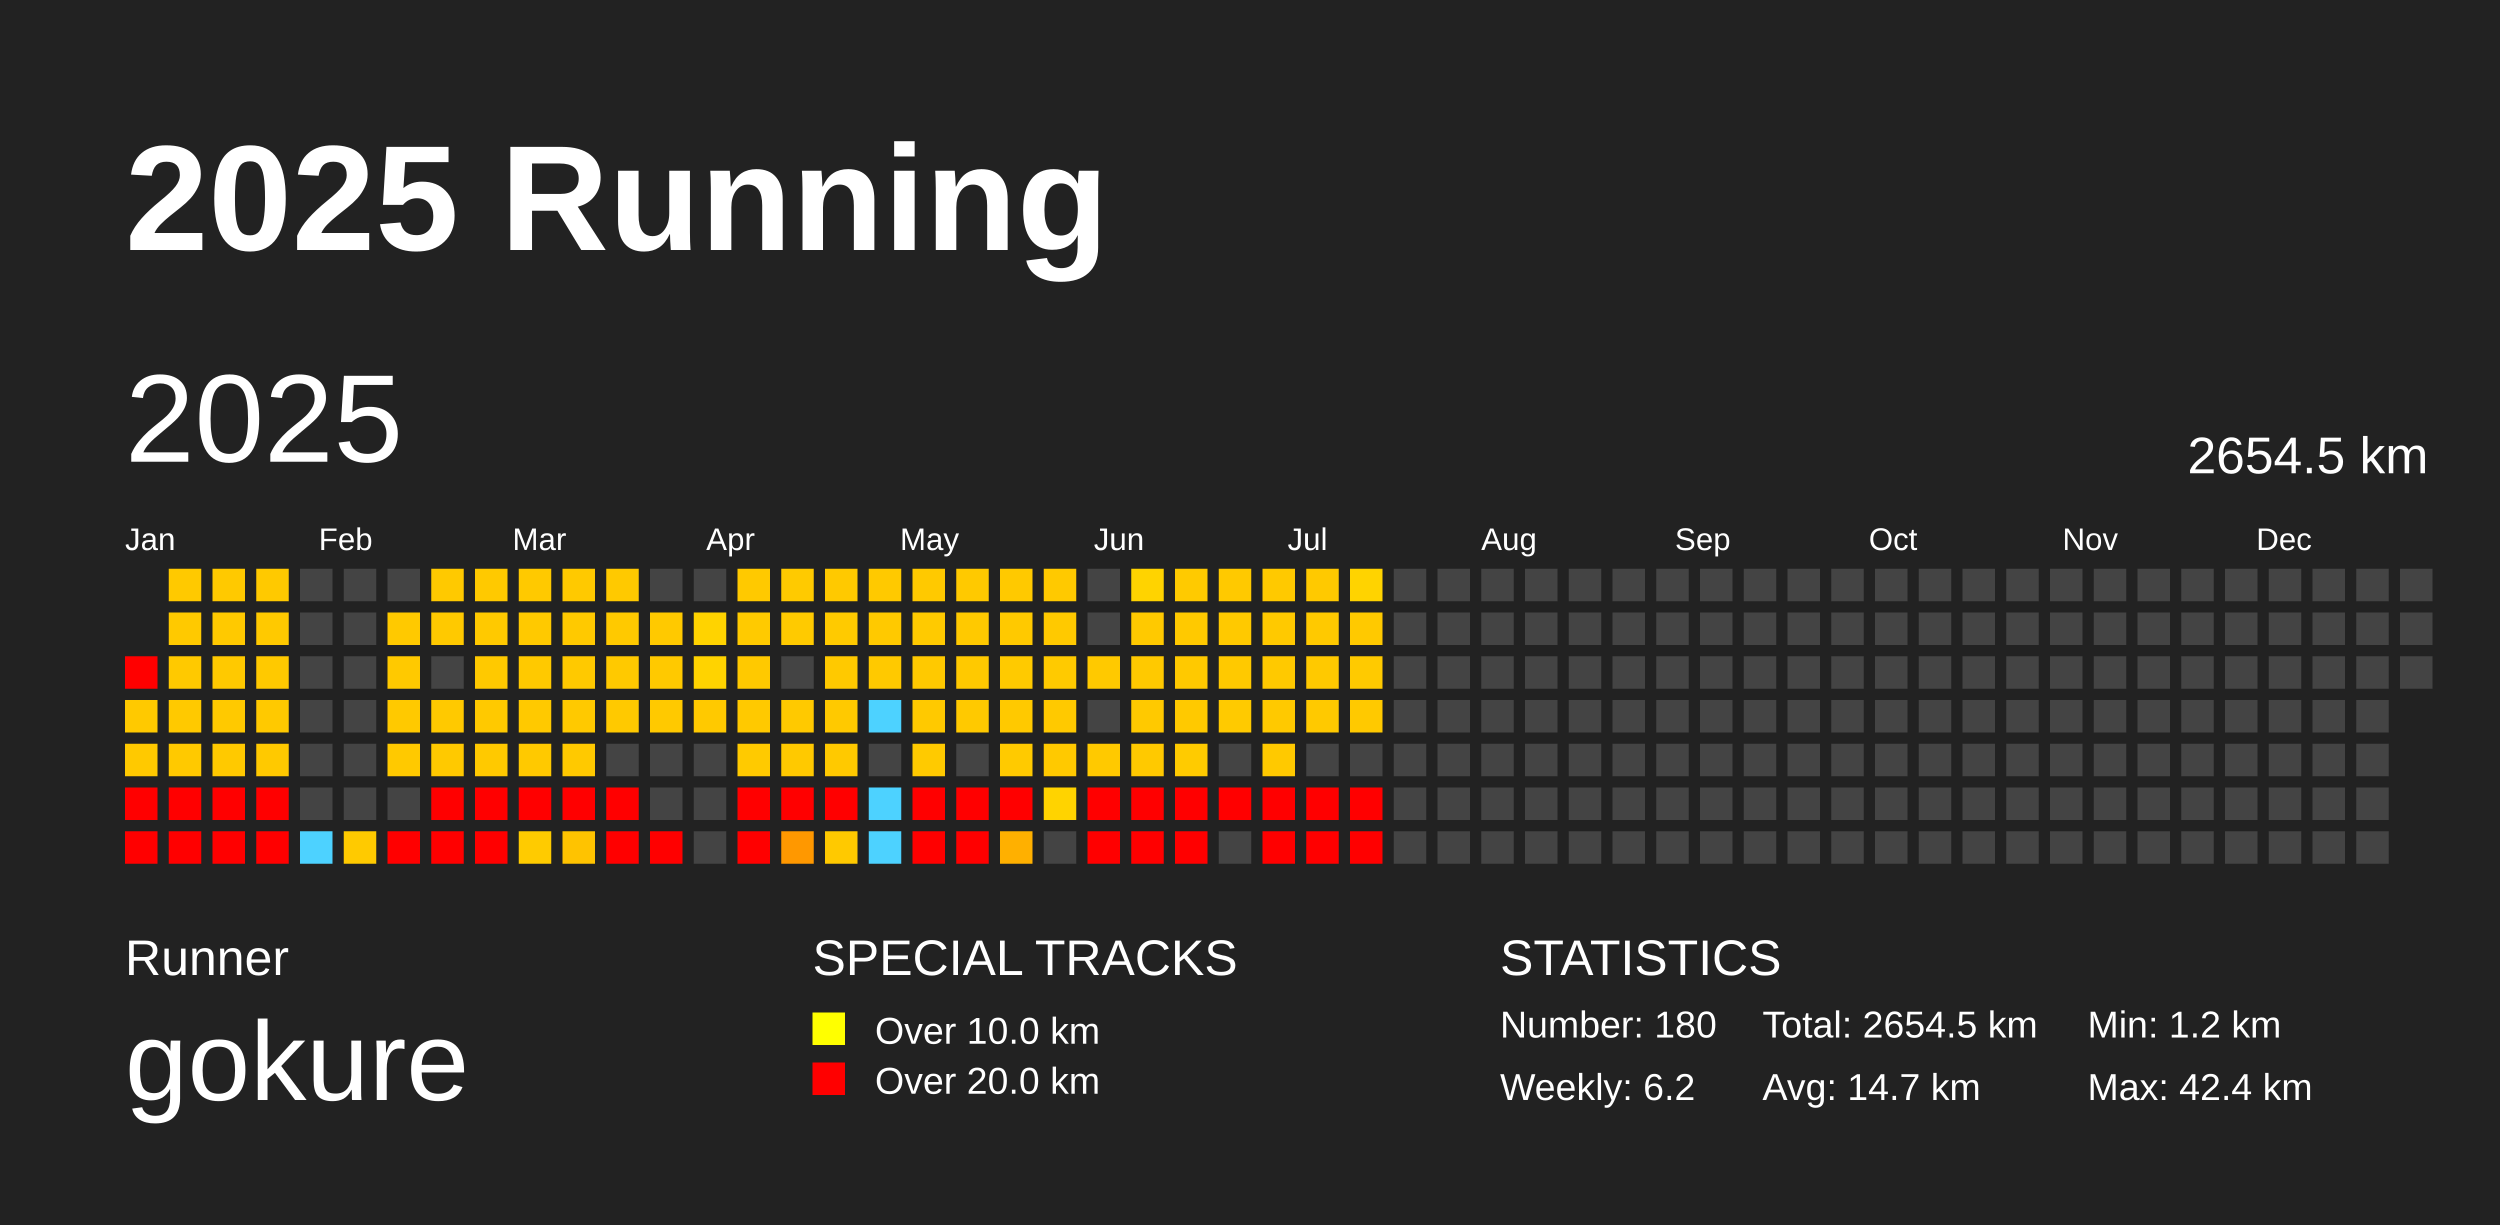
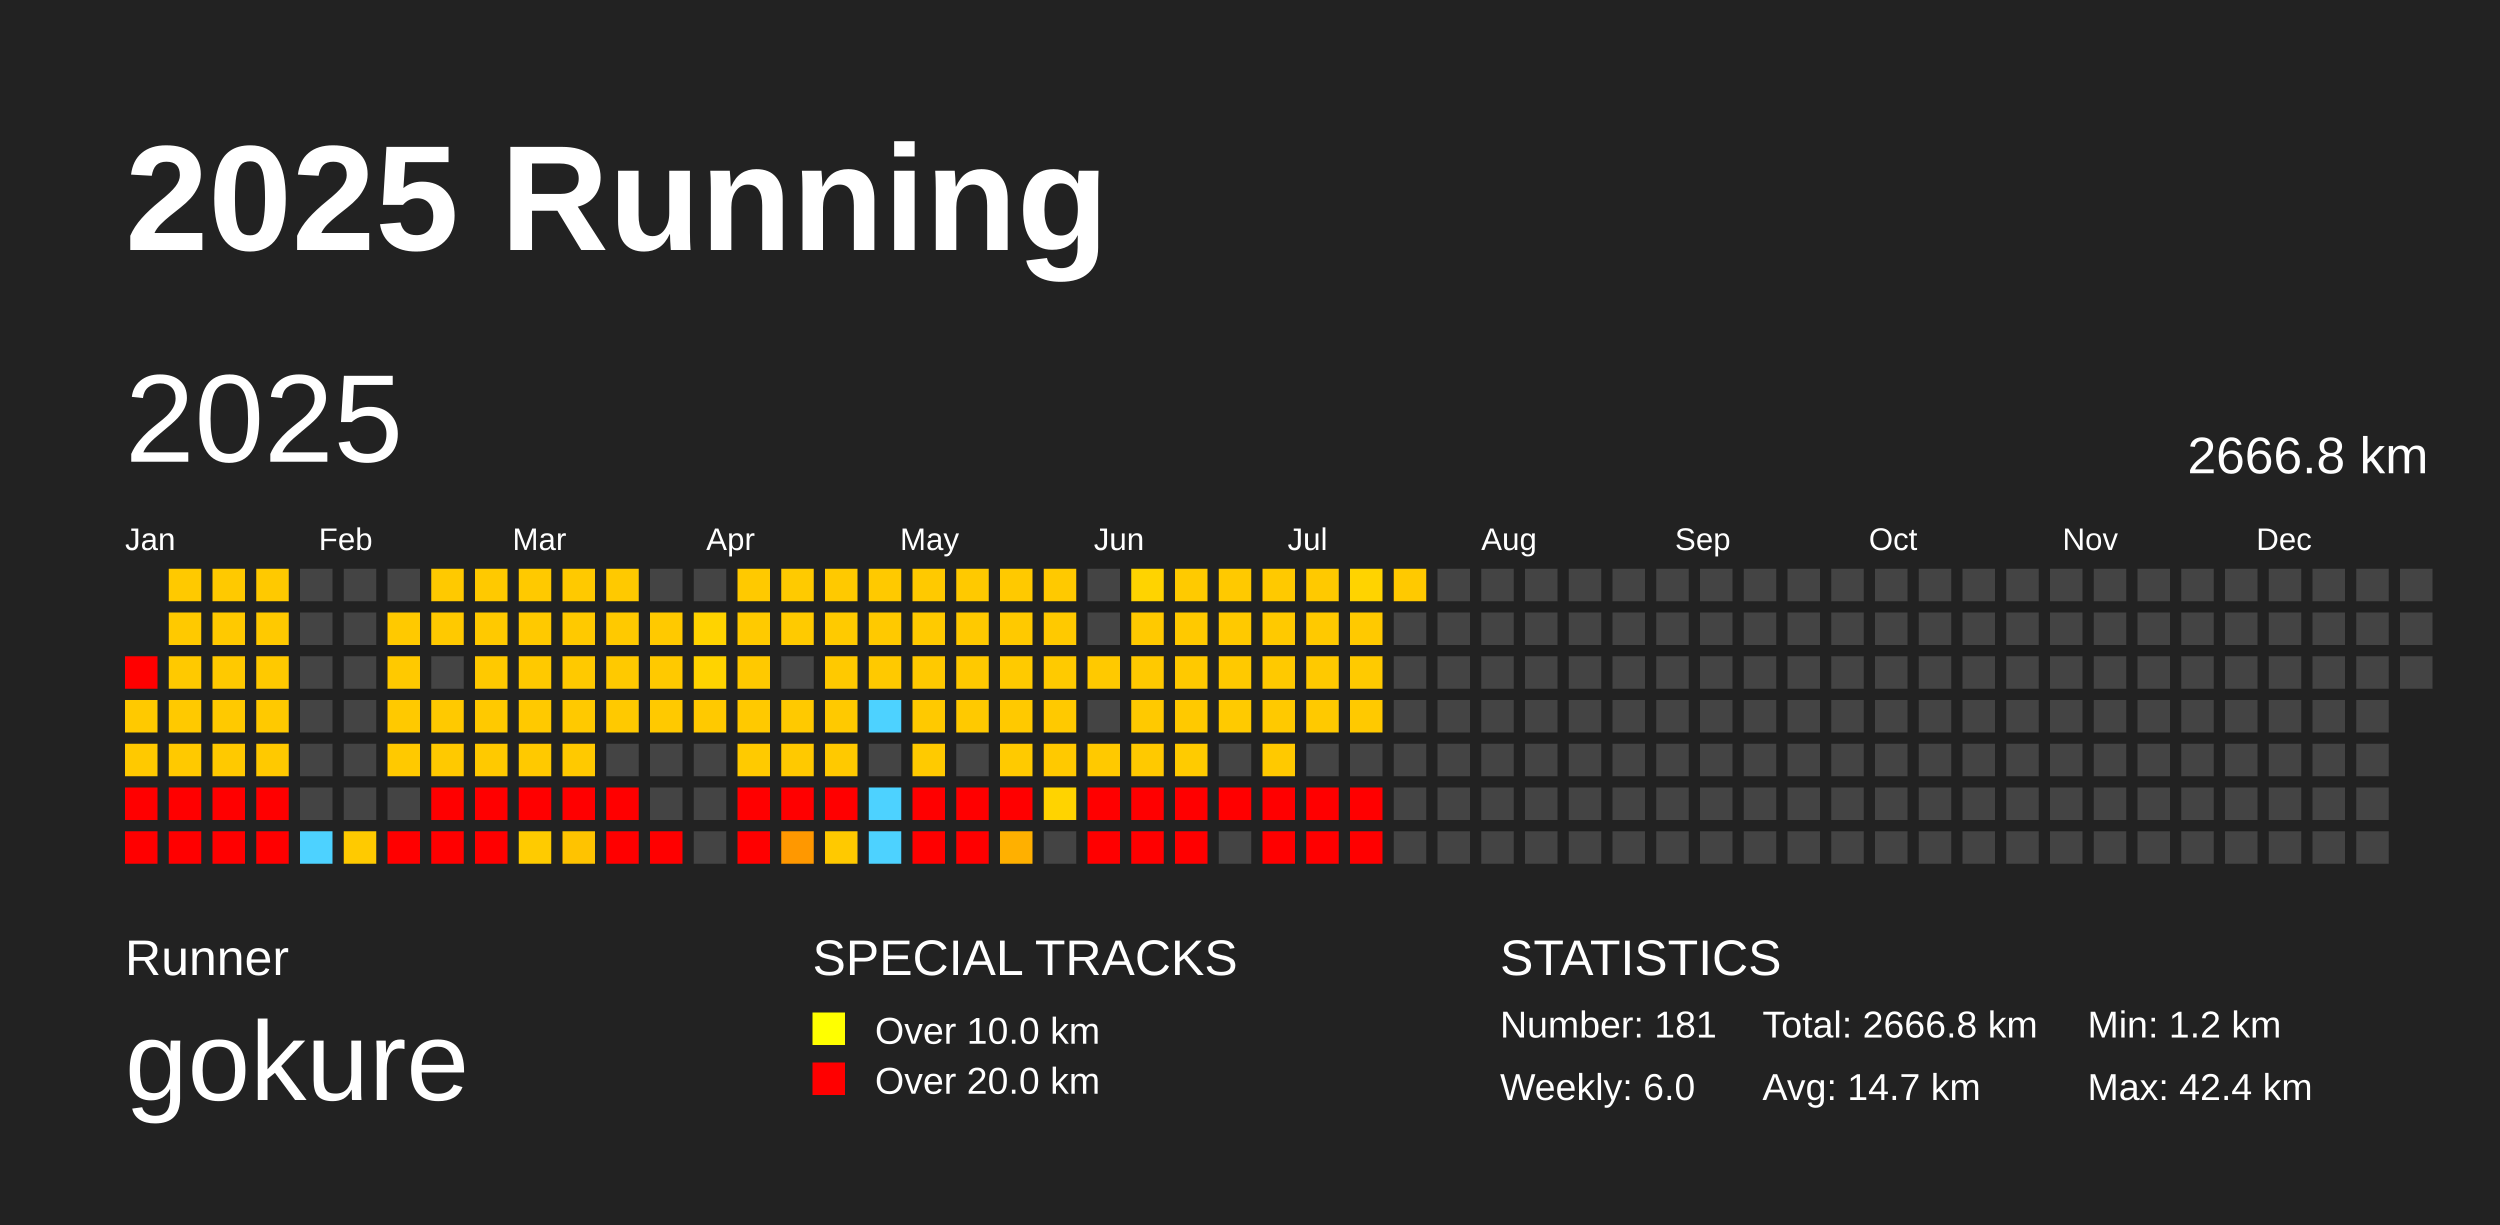
<svg xmlns="http://www.w3.org/2000/svg" baseProfile="full" height="98mm" version="1.1" viewBox="0,0,200,98" width="200mm">
  <defs />
  <rect fill="#222222" height="98" width="200" x="0" y="0" />
  <text fill="#FFFFFF" style="font-size:12px; font-family:Arial; font-weight:bold;" x="10" y="20">2025 Running</text>
  <text fill="#FFFFFF" style="font-size:4px; font-family:Arial" x="10" y="78">Runner</text>
  <text fill="#FFFFFF" style="font-size:9px; font-family:Arial" x="10" y="88">gokure</text>
  <text fill="#FFFFFF" style="font-size:4px; font-family:Arial" x="65" y="78">SPECIAL TRACKS</text>
  <rect fill="yellow" height="2.6" width="2.6" x="65" y="81" />
  <text fill="#FFFFFF" style="font-size:3px; font-family:Arial" x="70" y="83.5">Over 10.0 km</text>
  <rect fill="red" height="2.6" width="2.6" x="65" y="85" />
  <text fill="#FFFFFF" style="font-size:3px; font-family:Arial" x="70" y="87.5">Over 20.0 km</text>
  <text fill="#FFFFFF" style="font-size:4px; font-family:Arial" x="120" y="78">STATISTICS</text>
-   <text fill="#FFFFFF" style="font-size:3px; font-family:Arial" x="120" y="83">Number: 180</text>
-   <text fill="#FFFFFF" style="font-size:3px; font-family:Arial" x="120" y="88">Weekly: 6.2</text>
-   <text fill="#FFFFFF" style="font-size:3px; font-family:Arial" x="141" y="83">Total: 2654.5 km</text>
+   <text fill="#FFFFFF" style="font-size:3px; font-family:Arial" x="120" y="83">Number: 181</text>
+   <text fill="#FFFFFF" style="font-size:3px; font-family:Arial" x="120" y="88">Weekly: 6.0</text>
+   <text fill="#FFFFFF" style="font-size:3px; font-family:Arial" x="141" y="83">Total: 2666.8 km</text>
  <text fill="#FFFFFF" style="font-size:3px; font-family:Arial" x="141" y="88">Avg: 14.7 km</text>
  <text fill="#FFFFFF" style="font-size:3px; font-family:Arial" x="167" y="83">Min: 1.2 km</text>
  <text fill="#FFFFFF" style="font-size:3px; font-family:Arial" x="167" y="88">Max: 42.4 km</text>
  <text dominant-baseline="hanging" fill="#FFFFFF" style="font-size:10.0px; font-family:Arial;" x="10" y="30">2025</text>
-   <text dominant-baseline="hanging" fill="#FFFFFF" style="font-size:4.125px; font-family:Arial;" x="175" y="35">2654.5 km</text>
+   <text dominant-baseline="hanging" fill="#FFFFFF" style="font-size:4.125px; font-family:Arial;" x="175" y="35">2666.8 km</text>
  <text fill="#FFFFFF" style="font-size:2.5px; font-family:Arial" x="10.0" y="44">Jan</text>
  <text fill="#FFFFFF" style="font-size:2.5px; font-family:Arial" x="25.5" y="44">Feb</text>
  <text fill="#FFFFFF" style="font-size:2.5px; font-family:Arial" x="41.0" y="44">Mar</text>
  <text fill="#FFFFFF" style="font-size:2.5px; font-family:Arial" x="56.5" y="44">Apr</text>
  <text fill="#FFFFFF" style="font-size:2.5px; font-family:Arial" x="72.0" y="44">May</text>
  <text fill="#FFFFFF" style="font-size:2.5px; font-family:Arial" x="87.5" y="44">Jun</text>
  <text fill="#FFFFFF" style="font-size:2.5px; font-family:Arial" x="103.0" y="44">Jul</text>
  <text fill="#FFFFFF" style="font-size:2.5px; font-family:Arial" x="118.5" y="44">Aug</text>
  <text fill="#FFFFFF" style="font-size:2.5px; font-family:Arial" x="134.0" y="44">Sep</text>
  <text fill="#FFFFFF" style="font-size:2.5px; font-family:Arial" x="149.5" y="44">Oct</text>
  <text fill="#FFFFFF" style="font-size:2.5px; font-family:Arial" x="165.0" y="44">Nov</text>
  <text fill="#FFFFFF" style="font-size:2.5px; font-family:Arial" x="180.5" y="44">Dec</text>
  <rect fill="red" height="2.6" width="2.6" x="10.0" y="52.5" />
  <rect fill="#ffc900" height="2.6" width="2.6" x="10.0" y="56.0" />
  <rect fill="#ffc900" height="2.6" width="2.6" x="10.0" y="59.5" />
  <rect fill="red" height="2.6" width="2.6" x="10.0" y="63.0" />
  <rect fill="red" height="2.6" width="2.6" x="10.0" y="66.5" />
  <rect fill="#ffc900" height="2.6" width="2.6" x="13.5" y="45.5" />
  <rect fill="#ffc900" height="2.6" width="2.6" x="13.5" y="49.0" />
  <rect fill="#ffc900" height="2.6" width="2.6" x="13.5" y="52.5" />
  <rect fill="#ffc900" height="2.6" width="2.6" x="13.5" y="56.0" />
  <rect fill="#ffc900" height="2.6" width="2.6" x="13.5" y="59.5" />
  <rect fill="red" height="2.6" width="2.6" x="13.5" y="63.0" />
  <rect fill="red" height="2.6" width="2.6" x="13.5" y="66.5" />
  <rect fill="#ffc900" height="2.6" width="2.6" x="17.0" y="45.5" />
  <rect fill="#ffc900" height="2.6" width="2.6" x="17.0" y="49.0" />
  <rect fill="#ffc900" height="2.6" width="2.6" x="17.0" y="52.5" />
  <rect fill="#ffc900" height="2.6" width="2.6" x="17.0" y="56.0" />
  <rect fill="#ffc900" height="2.6" width="2.6" x="17.0" y="59.5" />
  <rect fill="red" height="2.6" width="2.6" x="17.0" y="63.0" />
  <rect fill="red" height="2.6" width="2.6" x="17.0" y="66.5" />
  <rect fill="#ffc900" height="2.6" width="2.6" x="20.5" y="45.5" />
  <rect fill="#ffc900" height="2.6" width="2.6" x="20.5" y="49.0" />
  <rect fill="#ffc900" height="2.6" width="2.6" x="20.5" y="52.5" />
  <rect fill="#ffc900" height="2.6" width="2.6" x="20.5" y="56.0" />
  <rect fill="#ffc900" height="2.6" width="2.6" x="20.5" y="59.5" />
  <rect fill="red" height="2.6" width="2.6" x="20.5" y="63.0" />
  <rect fill="red" height="2.6" width="2.6" x="20.5" y="66.5" />
  <rect fill="#444444" height="2.6" width="2.6" x="24.0" y="45.5" />
  <rect fill="#444444" height="2.6" width="2.6" x="24.0" y="49.0" />
  <rect fill="#444444" height="2.6" width="2.6" x="24.0" y="52.5" />
  <rect fill="#444444" height="2.6" width="2.6" x="24.0" y="56.0" />
  <rect fill="#444444" height="2.6" width="2.6" x="24.0" y="59.5" />
  <rect fill="#444444" height="2.6" width="2.6" x="24.0" y="63.0" />
  <rect fill="#4dd2ff" height="2.6" width="2.6" x="24.0" y="66.5" />
  <rect fill="#444444" height="2.6" width="2.6" x="27.5" y="45.5" />
  <rect fill="#444444" height="2.6" width="2.6" x="27.5" y="49.0" />
  <rect fill="#444444" height="2.6" width="2.6" x="27.5" y="52.5" />
  <rect fill="#444444" height="2.6" width="2.6" x="27.5" y="56.0" />
  <rect fill="#444444" height="2.6" width="2.6" x="27.5" y="59.5" />
  <rect fill="#444444" height="2.6" width="2.6" x="27.5" y="63.0" />
  <rect fill="#ffca00" height="2.6" width="2.6" x="27.5" y="66.5" />
  <rect fill="#444444" height="2.6" width="2.6" x="31.0" y="45.5" />
  <rect fill="#ffc900" height="2.6" width="2.6" x="31.0" y="49.0" />
  <rect fill="#ffc900" height="2.6" width="2.6" x="31.0" y="52.5" />
  <rect fill="#ffc900" height="2.6" width="2.6" x="31.0" y="56.0" />
  <rect fill="#ffc900" height="2.6" width="2.6" x="31.0" y="59.5" />
  <rect fill="#444444" height="2.6" width="2.6" x="31.0" y="63.0" />
  <rect fill="red" height="2.6" width="2.6" x="31.0" y="66.5" />
  <rect fill="#ffc900" height="2.6" width="2.6" x="34.5" y="45.5" />
  <rect fill="#ffc900" height="2.6" width="2.6" x="34.5" y="49.0" />
  <rect fill="#444444" height="2.6" width="2.6" x="34.5" y="52.5" />
  <rect fill="#ffc900" height="2.6" width="2.6" x="34.5" y="56.0" />
  <rect fill="#ffc900" height="2.6" width="2.6" x="34.5" y="59.5" />
  <rect fill="red" height="2.6" width="2.6" x="34.5" y="63.0" />
  <rect fill="red" height="2.6" width="2.6" x="34.5" y="66.5" />
  <rect fill="#ffc900" height="2.6" width="2.6" x="38.0" y="45.5" />
  <rect fill="#ffc900" height="2.6" width="2.6" x="38.0" y="49.0" />
  <rect fill="#ffc900" height="2.6" width="2.6" x="38.0" y="52.5" />
  <rect fill="#ffc900" height="2.6" width="2.6" x="38.0" y="56.0" />
  <rect fill="#ffc900" height="2.6" width="2.6" x="38.0" y="59.5" />
  <rect fill="red" height="2.6" width="2.6" x="38.0" y="63.0" />
  <rect fill="red" height="2.6" width="2.6" x="38.0" y="66.5" />
  <rect fill="#ffc900" height="2.6" width="2.6" x="41.5" y="45.5" />
  <rect fill="#ffc900" height="2.6" width="2.6" x="41.5" y="49.0" />
  <rect fill="#ffc900" height="2.6" width="2.6" x="41.5" y="52.5" />
  <rect fill="#ffc900" height="2.6" width="2.6" x="41.5" y="56.0" />
  <rect fill="#ffc900" height="2.6" width="2.6" x="41.5" y="59.5" />
  <rect fill="red" height="2.6" width="2.6" x="41.5" y="63.0" />
  <rect fill="#ffcb00" height="2.6" width="2.6" x="41.5" y="66.5" />
  <rect fill="#ffc900" height="2.6" width="2.6" x="45.0" y="45.5" />
  <rect fill="#ffc900" height="2.6" width="2.6" x="45.0" y="49.0" />
  <rect fill="#ffc900" height="2.6" width="2.6" x="45.0" y="52.5" />
  <rect fill="#ffc900" height="2.6" width="2.6" x="45.0" y="56.0" />
  <rect fill="#ffc900" height="2.6" width="2.6" x="45.0" y="59.5" />
  <rect fill="red" height="2.6" width="2.6" x="45.0" y="63.0" />
  <rect fill="#ffc300" height="2.6" width="2.6" x="45.0" y="66.5" />
  <rect fill="#ffc900" height="2.6" width="2.6" x="48.5" y="45.5" />
  <rect fill="#ffc900" height="2.6" width="2.6" x="48.5" y="49.0" />
  <rect fill="#ffc900" height="2.6" width="2.6" x="48.5" y="52.5" />
  <rect fill="#ffc900" height="2.6" width="2.6" x="48.5" y="56.0" />
  <rect fill="#444444" height="2.6" width="2.6" x="48.5" y="59.5" />
  <rect fill="red" height="2.6" width="2.6" x="48.5" y="63.0" />
  <rect fill="red" height="2.6" width="2.6" x="48.5" y="66.5" />
  <rect fill="#444444" height="2.6" width="2.6" x="52.0" y="45.5" />
  <rect fill="#ffc900" height="2.6" width="2.6" x="52.0" y="49.0" />
  <rect fill="#ffc900" height="2.6" width="2.6" x="52.0" y="52.5" />
  <rect fill="#ffc900" height="2.6" width="2.6" x="52.0" y="56.0" />
  <rect fill="#444444" height="2.6" width="2.6" x="52.0" y="59.5" />
  <rect fill="#444444" height="2.6" width="2.6" x="52.0" y="63.0" />
  <rect fill="red" height="2.6" width="2.6" x="52.0" y="66.5" />
  <rect fill="#444444" height="2.6" width="2.6" x="55.5" y="45.5" />
  <rect fill="#ffd300" height="2.6" width="2.6" x="55.5" y="49.0" />
  <rect fill="#ffd300" height="2.6" width="2.6" x="55.5" y="52.5" />
  <rect fill="#ffc900" height="2.6" width="2.6" x="55.5" y="56.0" />
  <rect fill="#444444" height="2.6" width="2.6" x="55.5" y="59.5" />
  <rect fill="#444444" height="2.6" width="2.6" x="55.5" y="63.0" />
  <rect fill="#444444" height="2.6" width="2.6" x="55.5" y="66.5" />
  <rect fill="#ffc900" height="2.6" width="2.6" x="59.0" y="45.5" />
  <rect fill="#ffca00" height="2.6" width="2.6" x="59.0" y="49.0" />
  <rect fill="#ffc900" height="2.6" width="2.6" x="59.0" y="52.5" />
  <rect fill="#ffc900" height="2.6" width="2.6" x="59.0" y="56.0" />
  <rect fill="#ffca00" height="2.6" width="2.6" x="59.0" y="59.5" />
  <rect fill="red" height="2.6" width="2.6" x="59.0" y="63.0" />
  <rect fill="red" height="2.6" width="2.6" x="59.0" y="66.5" />
  <rect fill="#ffca00" height="2.6" width="2.6" x="62.5" y="45.5" />
  <rect fill="#ffca00" height="2.6" width="2.6" x="62.5" y="49.0" />
  <rect fill="#444444" height="2.6" width="2.6" x="62.5" y="52.5" />
  <rect fill="#ffc900" height="2.6" width="2.6" x="62.5" y="56.0" />
  <rect fill="#ffc900" height="2.6" width="2.6" x="62.5" y="59.5" />
  <rect fill="red" height="2.6" width="2.6" x="62.5" y="63.0" />
  <rect fill="#ff9800" height="2.6" width="2.6" x="62.5" y="66.5" />
  <rect fill="#ffc900" height="2.6" width="2.6" x="66.0" y="45.5" />
  <rect fill="#ffca00" height="2.6" width="2.6" x="66.0" y="49.0" />
  <rect fill="#ffc900" height="2.6" width="2.6" x="66.0" y="52.5" />
  <rect fill="#ffc900" height="2.6" width="2.6" x="66.0" y="56.0" />
  <rect fill="#ffc900" height="2.6" width="2.6" x="66.0" y="59.5" />
  <rect fill="red" height="2.6" width="2.6" x="66.0" y="63.0" />
  <rect fill="#ffc900" height="2.6" width="2.6" x="66.0" y="66.5" />
  <rect fill="#ffc900" height="2.6" width="2.6" x="69.5" y="45.5" />
  <rect fill="#ffc900" height="2.6" width="2.6" x="69.5" y="49.0" />
  <rect fill="#ffc900" height="2.6" width="2.6" x="69.5" y="52.5" />
  <rect fill="#4dd2ff" height="2.6" width="2.6" x="69.5" y="56.0" />
  <rect fill="#444444" height="2.6" width="2.6" x="69.5" y="59.5" />
  <rect fill="#4dd2ff" height="2.6" width="2.6" x="69.5" y="63.0" />
  <rect fill="#4dd2ff" height="2.6" width="2.6" x="69.5" y="66.5" />
  <rect fill="#ffc900" height="2.6" width="2.6" x="73.0" y="45.5" />
  <rect fill="#ffca00" height="2.6" width="2.6" x="73.0" y="49.0" />
  <rect fill="#ffc900" height="2.6" width="2.6" x="73.0" y="52.5" />
  <rect fill="#ffc900" height="2.6" width="2.6" x="73.0" y="56.0" />
  <rect fill="#ffca00" height="2.6" width="2.6" x="73.0" y="59.5" />
  <rect fill="red" height="2.6" width="2.6" x="73.0" y="63.0" />
  <rect fill="red" height="2.6" width="2.6" x="73.0" y="66.5" />
  <rect fill="#ffc900" height="2.6" width="2.6" x="76.5" y="45.5" />
  <rect fill="#ffc900" height="2.6" width="2.6" x="76.5" y="49.0" />
  <rect fill="#ffc900" height="2.6" width="2.6" x="76.5" y="52.5" />
  <rect fill="#ffc900" height="2.6" width="2.6" x="76.5" y="56.0" />
  <rect fill="#444444" height="2.6" width="2.6" x="76.5" y="59.5" />
  <rect fill="red" height="2.6" width="2.6" x="76.5" y="63.0" />
  <rect fill="red" height="2.6" width="2.6" x="76.5" y="66.5" />
  <rect fill="#ffc900" height="2.6" width="2.6" x="80.0" y="45.5" />
  <rect fill="#ffc900" height="2.6" width="2.6" x="80.0" y="49.0" />
  <rect fill="#ffca00" height="2.6" width="2.6" x="80.0" y="52.5" />
  <rect fill="#ffc900" height="2.6" width="2.6" x="80.0" y="56.0" />
  <rect fill="#ffca00" height="2.6" width="2.6" x="80.0" y="59.5" />
  <rect fill="red" height="2.6" width="2.6" x="80.0" y="63.0" />
  <rect fill="#ffb000" height="2.6" width="2.6" x="80.0" y="66.5" />
  <rect fill="#ffc900" height="2.6" width="2.6" x="83.5" y="45.5" />
  <rect fill="#ffc900" height="2.6" width="2.6" x="83.5" y="49.0" />
  <rect fill="#ffca00" height="2.6" width="2.6" x="83.5" y="52.5" />
  <rect fill="#ffc900" height="2.6" width="2.6" x="83.5" y="56.0" />
  <rect fill="#ffc900" height="2.6" width="2.6" x="83.5" y="59.5" />
  <rect fill="#ffd300" height="2.6" width="2.6" x="83.5" y="63.0" />
  <rect fill="#444444" height="2.6" width="2.6" x="83.5" y="66.5" />
  <rect fill="#444444" height="2.6" width="2.6" x="87.0" y="45.5" />
  <rect fill="#444444" height="2.6" width="2.6" x="87.0" y="49.0" />
  <rect fill="#ffc900" height="2.6" width="2.6" x="87.0" y="52.5" />
  <rect fill="#444444" height="2.6" width="2.6" x="87.0" y="56.0" />
  <rect fill="#ffc900" height="2.6" width="2.6" x="87.0" y="59.5" />
  <rect fill="red" height="2.6" width="2.6" x="87.0" y="63.0" />
  <rect fill="red" height="2.6" width="2.6" x="87.0" y="66.5" />
  <rect fill="#ffd300" height="2.6" width="2.6" x="90.5" y="45.5" />
  <rect fill="#ffc900" height="2.6" width="2.6" x="90.5" y="49.0" />
  <rect fill="#ffc900" height="2.6" width="2.6" x="90.5" y="52.5" />
  <rect fill="#ffc900" height="2.6" width="2.6" x="90.5" y="56.0" />
  <rect fill="#ffc900" height="2.6" width="2.6" x="90.5" y="59.5" />
  <rect fill="red" height="2.6" width="2.6" x="90.5" y="63.0" />
  <rect fill="red" height="2.6" width="2.6" x="90.5" y="66.5" />
  <rect fill="#ffca00" height="2.6" width="2.6" x="94.0" y="45.5" />
  <rect fill="#ffc900" height="2.6" width="2.6" x="94.0" y="49.0" />
  <rect fill="#ffc900" height="2.6" width="2.6" x="94.0" y="52.5" />
  <rect fill="#ffc900" height="2.6" width="2.6" x="94.0" y="56.0" />
  <rect fill="#ffcb00" height="2.6" width="2.6" x="94.0" y="59.5" />
  <rect fill="red" height="2.6" width="2.6" x="94.0" y="63.0" />
  <rect fill="red" height="2.6" width="2.6" x="94.0" y="66.5" />
  <rect fill="#ffc900" height="2.6" width="2.6" x="97.5" y="45.5" />
  <rect fill="#ffc900" height="2.6" width="2.6" x="97.5" y="49.0" />
  <rect fill="#ffc900" height="2.6" width="2.6" x="97.5" y="52.5" />
  <rect fill="#ffca00" height="2.6" width="2.6" x="97.5" y="56.0" />
  <rect fill="#444444" height="2.6" width="2.6" x="97.5" y="59.5" />
  <rect fill="red" height="2.6" width="2.6" x="97.5" y="63.0" />
  <rect fill="#444444" height="2.6" width="2.6" x="97.5" y="66.5" />
  <rect fill="#ffc900" height="2.6" width="2.6" x="101.0" y="45.5" />
  <rect fill="#ffc900" height="2.6" width="2.6" x="101.0" y="49.0" />
  <rect fill="#ffc900" height="2.6" width="2.6" x="101.0" y="52.5" />
  <rect fill="#ffc900" height="2.6" width="2.6" x="101.0" y="56.0" />
  <rect fill="#ffc900" height="2.6" width="2.6" x="101.0" y="59.5" />
  <rect fill="red" height="2.6" width="2.6" x="101.0" y="63.0" />
  <rect fill="red" height="2.6" width="2.6" x="101.0" y="66.5" />
  <rect fill="#ffc900" height="2.6" width="2.6" x="104.5" y="45.5" />
  <rect fill="#ffc900" height="2.6" width="2.6" x="104.5" y="49.0" />
  <rect fill="#ffc900" height="2.6" width="2.6" x="104.5" y="52.5" />
  <rect fill="#ffc900" height="2.6" width="2.6" x="104.5" y="56.0" />
  <rect fill="#444444" height="2.6" width="2.6" x="104.5" y="59.5" />
  <rect fill="red" height="2.6" width="2.6" x="104.5" y="63.0" />
  <rect fill="red" height="2.6" width="2.6" x="104.5" y="66.5" />
  <rect fill="#ffd300" height="2.6" width="2.6" x="108.0" y="45.5" />
  <rect fill="#ffc900" height="2.6" width="2.6" x="108.0" y="49.0" />
  <rect fill="#ffca00" height="2.6" width="2.6" x="108.0" y="52.5" />
  <rect fill="#ffc900" height="2.6" width="2.6" x="108.0" y="56.0" />
  <rect fill="#444444" height="2.6" width="2.6" x="108.0" y="59.5" />
  <rect fill="red" height="2.6" width="2.6" x="108.0" y="63.0" />
  <rect fill="red" height="2.6" width="2.6" x="108.0" y="66.5" />
-   <rect fill="#444444" height="2.6" width="2.6" x="111.5" y="45.5" />
+   <rect fill="#ffc900" height="2.6" width="2.6" x="111.5" y="45.5" />
  <rect fill="#444444" height="2.6" width="2.6" x="111.5" y="49.0" />
  <rect fill="#444444" height="2.6" width="2.6" x="111.5" y="52.5" />
  <rect fill="#444444" height="2.6" width="2.6" x="111.5" y="56.0" />
  <rect fill="#444444" height="2.6" width="2.6" x="111.5" y="59.5" />
  <rect fill="#444444" height="2.6" width="2.6" x="111.5" y="63.0" />
  <rect fill="#444444" height="2.6" width="2.6" x="111.5" y="66.5" />
  <rect fill="#444444" height="2.6" width="2.6" x="115.0" y="45.5" />
  <rect fill="#444444" height="2.6" width="2.6" x="115.0" y="49.0" />
  <rect fill="#444444" height="2.6" width="2.6" x="115.0" y="52.5" />
  <rect fill="#444444" height="2.6" width="2.6" x="115.0" y="56.0" />
  <rect fill="#444444" height="2.6" width="2.6" x="115.0" y="59.5" />
  <rect fill="#444444" height="2.6" width="2.6" x="115.0" y="63.0" />
  <rect fill="#444444" height="2.6" width="2.6" x="115.0" y="66.5" />
  <rect fill="#444444" height="2.6" width="2.6" x="118.5" y="45.5" />
  <rect fill="#444444" height="2.6" width="2.6" x="118.5" y="49.0" />
  <rect fill="#444444" height="2.6" width="2.6" x="118.5" y="52.5" />
  <rect fill="#444444" height="2.6" width="2.6" x="118.5" y="56.0" />
  <rect fill="#444444" height="2.6" width="2.6" x="118.5" y="59.5" />
  <rect fill="#444444" height="2.6" width="2.6" x="118.5" y="63.0" />
  <rect fill="#444444" height="2.6" width="2.6" x="118.5" y="66.5" />
  <rect fill="#444444" height="2.6" width="2.6" x="122.0" y="45.5" />
  <rect fill="#444444" height="2.6" width="2.6" x="122.0" y="49.0" />
  <rect fill="#444444" height="2.6" width="2.6" x="122.0" y="52.5" />
  <rect fill="#444444" height="2.6" width="2.6" x="122.0" y="56.0" />
  <rect fill="#444444" height="2.6" width="2.6" x="122.0" y="59.5" />
  <rect fill="#444444" height="2.6" width="2.6" x="122.0" y="63.0" />
  <rect fill="#444444" height="2.6" width="2.6" x="122.0" y="66.5" />
  <rect fill="#444444" height="2.6" width="2.6" x="125.5" y="45.5" />
  <rect fill="#444444" height="2.6" width="2.6" x="125.5" y="49.0" />
  <rect fill="#444444" height="2.6" width="2.6" x="125.5" y="52.5" />
  <rect fill="#444444" height="2.6" width="2.6" x="125.5" y="56.0" />
  <rect fill="#444444" height="2.6" width="2.6" x="125.5" y="59.5" />
  <rect fill="#444444" height="2.6" width="2.6" x="125.5" y="63.0" />
  <rect fill="#444444" height="2.6" width="2.6" x="125.5" y="66.5" />
  <rect fill="#444444" height="2.6" width="2.6" x="129.0" y="45.5" />
  <rect fill="#444444" height="2.6" width="2.6" x="129.0" y="49.0" />
  <rect fill="#444444" height="2.6" width="2.6" x="129.0" y="52.5" />
  <rect fill="#444444" height="2.6" width="2.6" x="129.0" y="56.0" />
  <rect fill="#444444" height="2.6" width="2.6" x="129.0" y="59.5" />
  <rect fill="#444444" height="2.6" width="2.6" x="129.0" y="63.0" />
  <rect fill="#444444" height="2.6" width="2.6" x="129.0" y="66.5" />
  <rect fill="#444444" height="2.6" width="2.6" x="132.5" y="45.5" />
  <rect fill="#444444" height="2.6" width="2.6" x="132.5" y="49.0" />
  <rect fill="#444444" height="2.6" width="2.6" x="132.5" y="52.5" />
  <rect fill="#444444" height="2.6" width="2.6" x="132.5" y="56.0" />
  <rect fill="#444444" height="2.6" width="2.6" x="132.5" y="59.5" />
  <rect fill="#444444" height="2.6" width="2.6" x="132.5" y="63.0" />
  <rect fill="#444444" height="2.6" width="2.6" x="132.5" y="66.5" />
  <rect fill="#444444" height="2.6" width="2.6" x="136.0" y="45.5" />
  <rect fill="#444444" height="2.6" width="2.6" x="136.0" y="49.0" />
  <rect fill="#444444" height="2.6" width="2.6" x="136.0" y="52.5" />
  <rect fill="#444444" height="2.6" width="2.6" x="136.0" y="56.0" />
  <rect fill="#444444" height="2.6" width="2.6" x="136.0" y="59.5" />
  <rect fill="#444444" height="2.6" width="2.6" x="136.0" y="63.0" />
  <rect fill="#444444" height="2.6" width="2.6" x="136.0" y="66.5" />
  <rect fill="#444444" height="2.6" width="2.6" x="139.5" y="45.5" />
  <rect fill="#444444" height="2.6" width="2.6" x="139.5" y="49.0" />
  <rect fill="#444444" height="2.6" width="2.6" x="139.5" y="52.5" />
  <rect fill="#444444" height="2.6" width="2.6" x="139.5" y="56.0" />
  <rect fill="#444444" height="2.6" width="2.6" x="139.5" y="59.5" />
  <rect fill="#444444" height="2.6" width="2.6" x="139.5" y="63.0" />
  <rect fill="#444444" height="2.6" width="2.6" x="139.5" y="66.5" />
  <rect fill="#444444" height="2.6" width="2.6" x="143.0" y="45.5" />
  <rect fill="#444444" height="2.6" width="2.6" x="143.0" y="49.0" />
  <rect fill="#444444" height="2.6" width="2.6" x="143.0" y="52.5" />
  <rect fill="#444444" height="2.6" width="2.6" x="143.0" y="56.0" />
  <rect fill="#444444" height="2.6" width="2.6" x="143.0" y="59.5" />
  <rect fill="#444444" height="2.6" width="2.6" x="143.0" y="63.0" />
  <rect fill="#444444" height="2.6" width="2.6" x="143.0" y="66.5" />
  <rect fill="#444444" height="2.6" width="2.6" x="146.5" y="45.5" />
  <rect fill="#444444" height="2.6" width="2.6" x="146.5" y="49.0" />
  <rect fill="#444444" height="2.6" width="2.6" x="146.5" y="52.5" />
  <rect fill="#444444" height="2.6" width="2.6" x="146.5" y="56.0" />
  <rect fill="#444444" height="2.6" width="2.6" x="146.5" y="59.5" />
  <rect fill="#444444" height="2.6" width="2.6" x="146.5" y="63.0" />
  <rect fill="#444444" height="2.6" width="2.6" x="146.5" y="66.5" />
  <rect fill="#444444" height="2.6" width="2.6" x="150.0" y="45.5" />
  <rect fill="#444444" height="2.6" width="2.6" x="150.0" y="49.0" />
  <rect fill="#444444" height="2.6" width="2.6" x="150.0" y="52.5" />
  <rect fill="#444444" height="2.6" width="2.6" x="150.0" y="56.0" />
  <rect fill="#444444" height="2.6" width="2.6" x="150.0" y="59.5" />
  <rect fill="#444444" height="2.6" width="2.6" x="150.0" y="63.0" />
  <rect fill="#444444" height="2.6" width="2.6" x="150.0" y="66.5" />
  <rect fill="#444444" height="2.6" width="2.6" x="153.5" y="45.5" />
  <rect fill="#444444" height="2.6" width="2.6" x="153.5" y="49.0" />
  <rect fill="#444444" height="2.6" width="2.6" x="153.5" y="52.5" />
  <rect fill="#444444" height="2.6" width="2.6" x="153.5" y="56.0" />
  <rect fill="#444444" height="2.6" width="2.6" x="153.5" y="59.5" />
  <rect fill="#444444" height="2.6" width="2.6" x="153.5" y="63.0" />
  <rect fill="#444444" height="2.6" width="2.6" x="153.5" y="66.5" />
  <rect fill="#444444" height="2.6" width="2.6" x="157.0" y="45.5" />
  <rect fill="#444444" height="2.6" width="2.6" x="157.0" y="49.0" />
  <rect fill="#444444" height="2.6" width="2.6" x="157.0" y="52.5" />
  <rect fill="#444444" height="2.6" width="2.6" x="157.0" y="56.0" />
  <rect fill="#444444" height="2.6" width="2.6" x="157.0" y="59.5" />
  <rect fill="#444444" height="2.6" width="2.6" x="157.0" y="63.0" />
  <rect fill="#444444" height="2.6" width="2.6" x="157.0" y="66.5" />
  <rect fill="#444444" height="2.6" width="2.6" x="160.5" y="45.5" />
  <rect fill="#444444" height="2.6" width="2.6" x="160.5" y="49.0" />
  <rect fill="#444444" height="2.6" width="2.6" x="160.5" y="52.5" />
  <rect fill="#444444" height="2.6" width="2.6" x="160.5" y="56.0" />
  <rect fill="#444444" height="2.6" width="2.6" x="160.5" y="59.5" />
  <rect fill="#444444" height="2.6" width="2.6" x="160.5" y="63.0" />
  <rect fill="#444444" height="2.6" width="2.6" x="160.5" y="66.5" />
  <rect fill="#444444" height="2.6" width="2.6" x="164.0" y="45.5" />
  <rect fill="#444444" height="2.6" width="2.6" x="164.0" y="49.0" />
  <rect fill="#444444" height="2.6" width="2.6" x="164.0" y="52.5" />
  <rect fill="#444444" height="2.6" width="2.6" x="164.0" y="56.0" />
  <rect fill="#444444" height="2.6" width="2.6" x="164.0" y="59.5" />
  <rect fill="#444444" height="2.6" width="2.6" x="164.0" y="63.0" />
  <rect fill="#444444" height="2.6" width="2.6" x="164.0" y="66.5" />
  <rect fill="#444444" height="2.6" width="2.6" x="167.5" y="45.5" />
  <rect fill="#444444" height="2.6" width="2.6" x="167.5" y="49.0" />
  <rect fill="#444444" height="2.6" width="2.6" x="167.5" y="52.5" />
  <rect fill="#444444" height="2.6" width="2.6" x="167.5" y="56.0" />
  <rect fill="#444444" height="2.6" width="2.6" x="167.5" y="59.5" />
  <rect fill="#444444" height="2.6" width="2.6" x="167.5" y="63.0" />
  <rect fill="#444444" height="2.6" width="2.6" x="167.5" y="66.5" />
  <rect fill="#444444" height="2.6" width="2.6" x="171.0" y="45.5" />
  <rect fill="#444444" height="2.6" width="2.6" x="171.0" y="49.0" />
  <rect fill="#444444" height="2.6" width="2.6" x="171.0" y="52.5" />
  <rect fill="#444444" height="2.6" width="2.6" x="171.0" y="56.0" />
  <rect fill="#444444" height="2.6" width="2.6" x="171.0" y="59.5" />
  <rect fill="#444444" height="2.6" width="2.6" x="171.0" y="63.0" />
  <rect fill="#444444" height="2.6" width="2.6" x="171.0" y="66.5" />
  <rect fill="#444444" height="2.6" width="2.6" x="174.5" y="45.5" />
  <rect fill="#444444" height="2.6" width="2.6" x="174.5" y="49.0" />
  <rect fill="#444444" height="2.6" width="2.6" x="174.5" y="52.5" />
  <rect fill="#444444" height="2.6" width="2.6" x="174.5" y="56.0" />
  <rect fill="#444444" height="2.6" width="2.6" x="174.5" y="59.5" />
  <rect fill="#444444" height="2.6" width="2.6" x="174.5" y="63.0" />
  <rect fill="#444444" height="2.6" width="2.6" x="174.5" y="66.5" />
  <rect fill="#444444" height="2.6" width="2.6" x="178.0" y="45.5" />
  <rect fill="#444444" height="2.6" width="2.6" x="178.0" y="49.0" />
  <rect fill="#444444" height="2.6" width="2.6" x="178.0" y="52.5" />
  <rect fill="#444444" height="2.6" width="2.6" x="178.0" y="56.0" />
  <rect fill="#444444" height="2.6" width="2.6" x="178.0" y="59.5" />
  <rect fill="#444444" height="2.6" width="2.6" x="178.0" y="63.0" />
  <rect fill="#444444" height="2.6" width="2.6" x="178.0" y="66.5" />
  <rect fill="#444444" height="2.6" width="2.6" x="181.5" y="45.5" />
  <rect fill="#444444" height="2.6" width="2.6" x="181.5" y="49.0" />
  <rect fill="#444444" height="2.6" width="2.6" x="181.5" y="52.5" />
  <rect fill="#444444" height="2.6" width="2.6" x="181.5" y="56.0" />
  <rect fill="#444444" height="2.6" width="2.6" x="181.5" y="59.5" />
  <rect fill="#444444" height="2.6" width="2.6" x="181.5" y="63.0" />
  <rect fill="#444444" height="2.6" width="2.6" x="181.5" y="66.5" />
  <rect fill="#444444" height="2.6" width="2.6" x="185.0" y="45.5" />
  <rect fill="#444444" height="2.6" width="2.6" x="185.0" y="49.0" />
  <rect fill="#444444" height="2.6" width="2.6" x="185.0" y="52.5" />
  <rect fill="#444444" height="2.6" width="2.6" x="185.0" y="56.0" />
  <rect fill="#444444" height="2.6" width="2.6" x="185.0" y="59.5" />
  <rect fill="#444444" height="2.6" width="2.6" x="185.0" y="63.0" />
  <rect fill="#444444" height="2.6" width="2.6" x="185.0" y="66.5" />
  <rect fill="#444444" height="2.6" width="2.6" x="188.5" y="45.5" />
  <rect fill="#444444" height="2.6" width="2.6" x="188.5" y="49.0" />
  <rect fill="#444444" height="2.6" width="2.6" x="188.5" y="52.5" />
  <rect fill="#444444" height="2.6" width="2.6" x="188.5" y="56.0" />
  <rect fill="#444444" height="2.6" width="2.6" x="188.5" y="59.5" />
  <rect fill="#444444" height="2.6" width="2.6" x="188.5" y="63.0" />
  <rect fill="#444444" height="2.6" width="2.6" x="188.5" y="66.5" />
  <rect fill="#444444" height="2.6" width="2.6" x="192.0" y="45.5" />
  <rect fill="#444444" height="2.6" width="2.6" x="192.0" y="49.0" />
  <rect fill="#444444" height="2.6" width="2.6" x="192.0" y="52.5" />
</svg>
